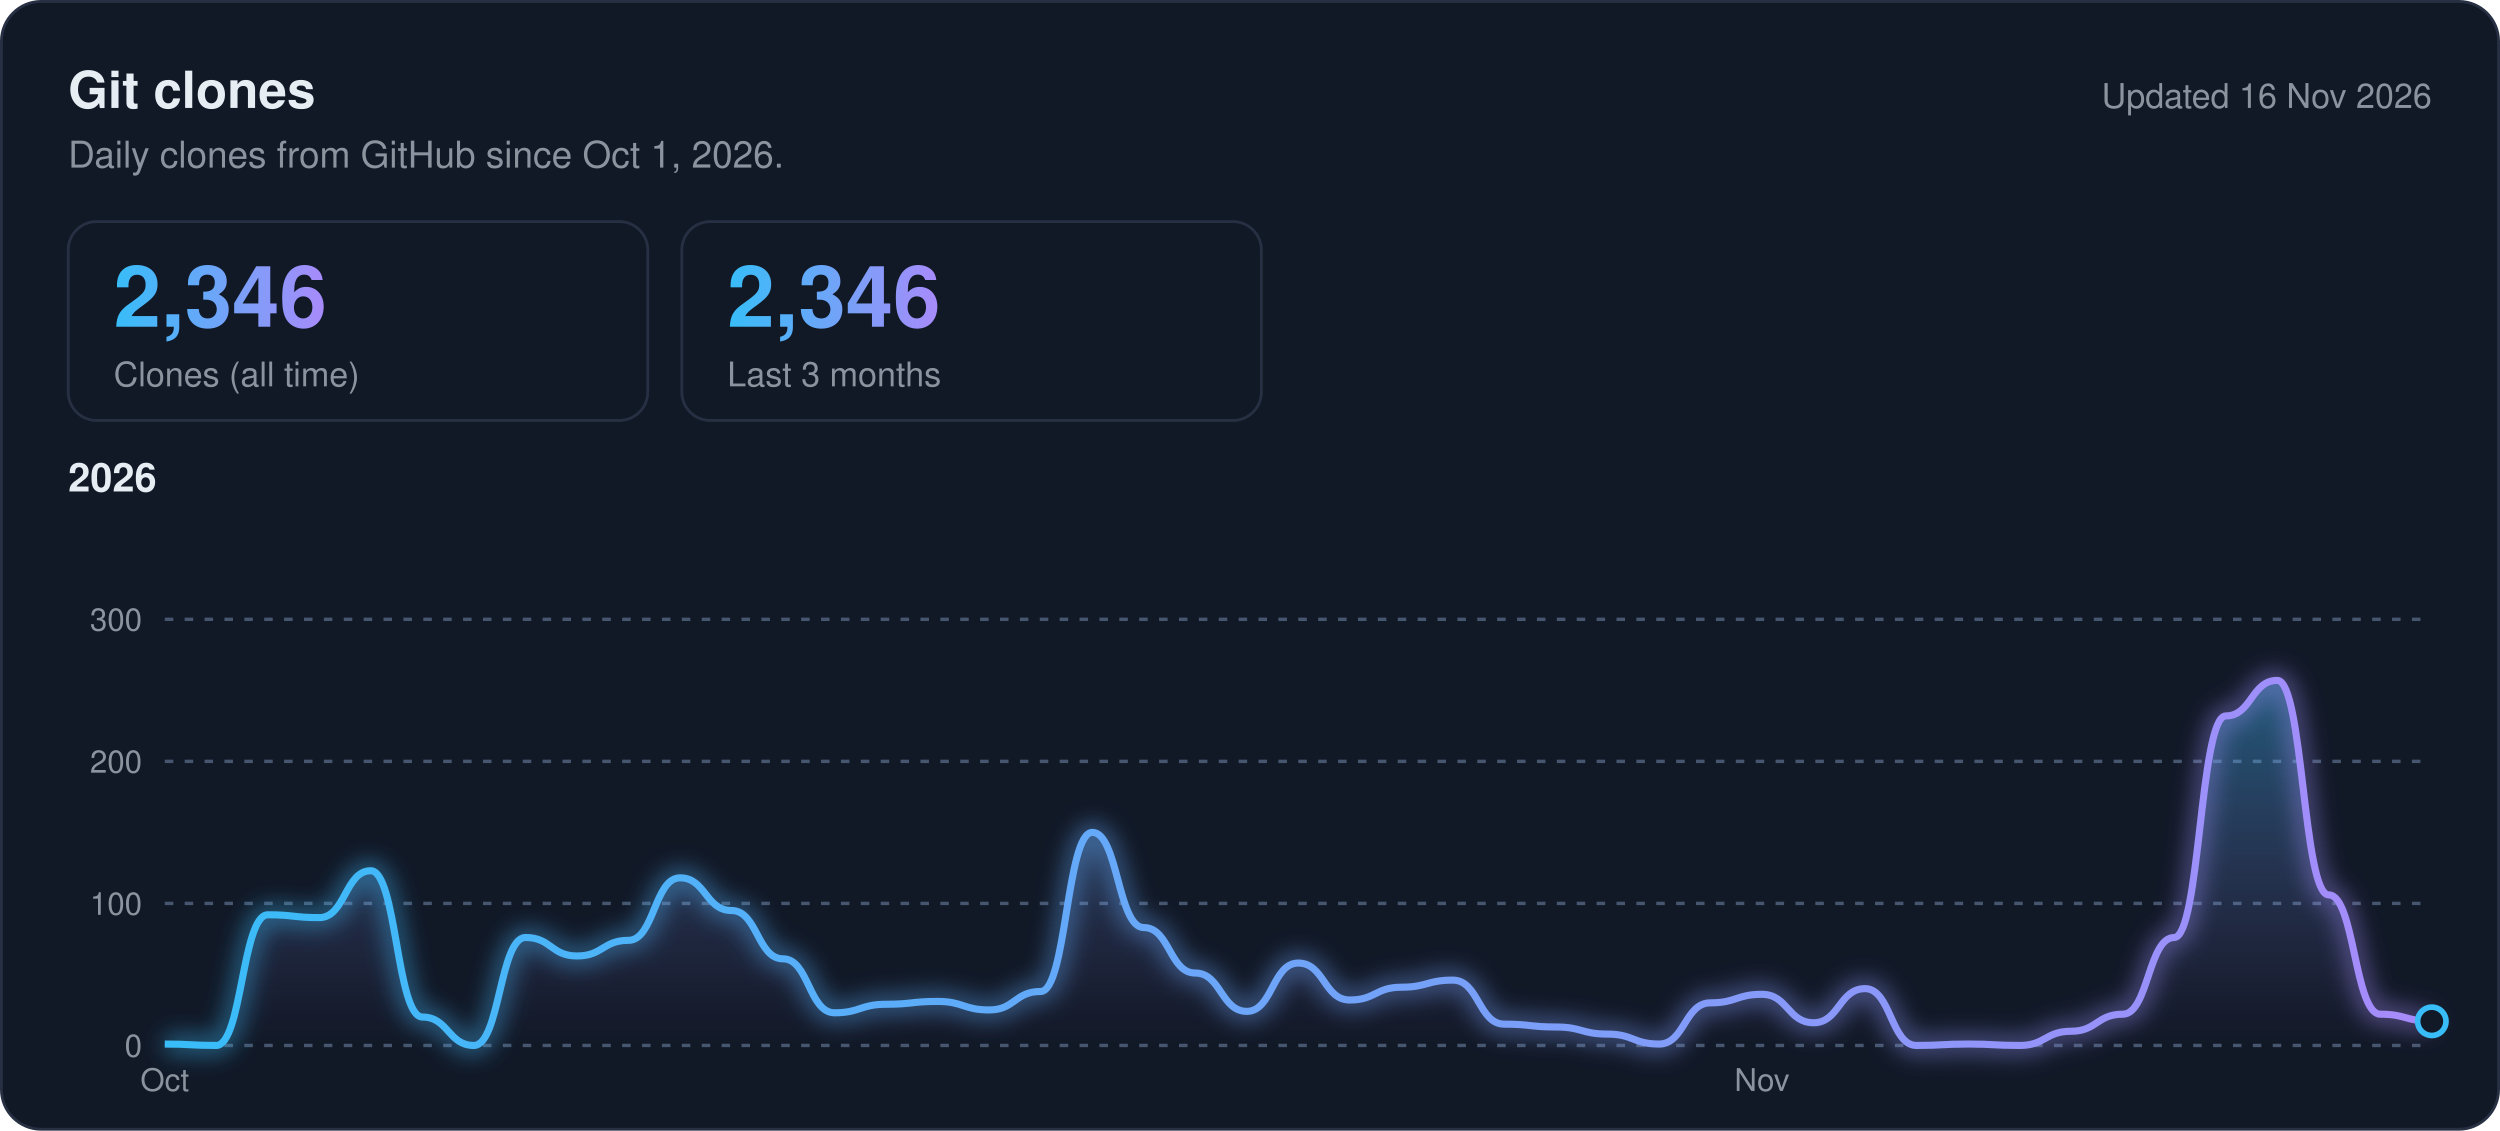
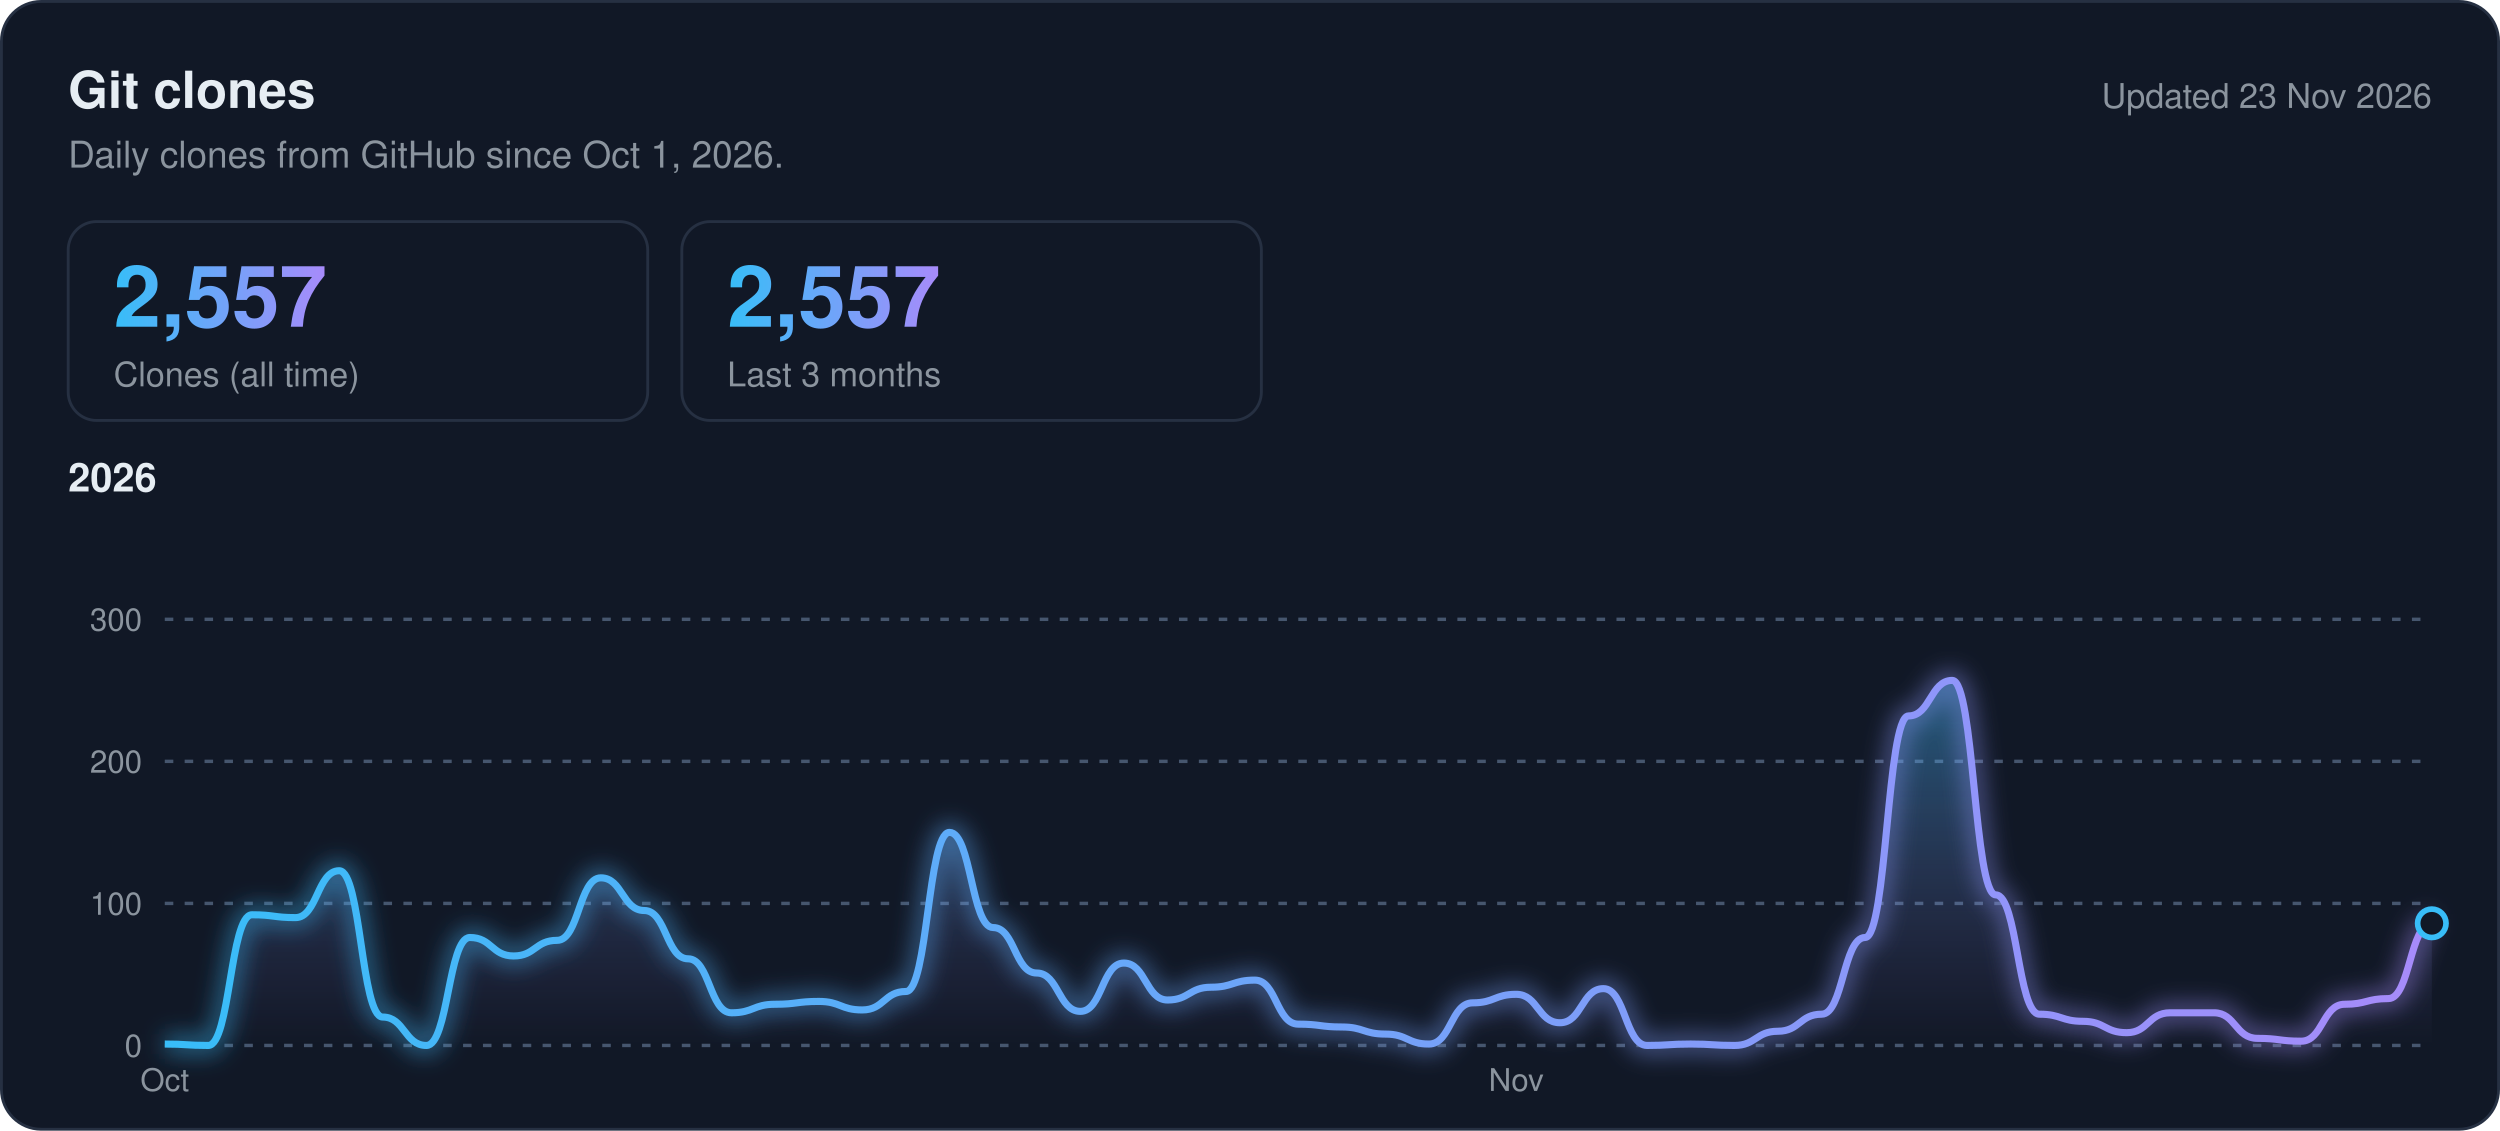
<svg xmlns="http://www.w3.org/2000/svg" viewBox="0 0 880 398" width="880" height="398" role="img" aria-label="Git clones" font-family="'Segoe UI', system-ui, -apple-system, Helvetica, Arial, sans-serif">
  <style>@keyframes draw{from{stroke-dasharray:1;stroke-dashoffset:1}to{stroke-dasharray:1;stroke-dashoffset:0}}@keyframes fade{from{opacity:0}}.ln,.gw{animation:draw 2.2s ease-out .2s backwards}.fd{animation:fade 1.4s ease 1.2s backwards}@media (prefers-reduced-motion:reduce){.lwv{display:none}}@media (prefers-reduced-motion:reduce){*{animation:none!important}}</style>
  <defs>
    <linearGradient id="lg" x1="0" x2="1">
      <stop offset="0" stop-color="#38bdf8" />
      <stop offset="1" stop-color="#a78bfa" />
    </linearGradient>
    <linearGradient id="ag" x1="0" x2="0" y1="0" y2="1">
      <stop offset="0" stop-color="#38bdf8" stop-opacity=".4" />
      <stop offset="1" stop-color="#a78bfa" stop-opacity="0" />
    </linearGradient>
    <filter id="gw" x="-5%" y="-30%" width="110%" height="160%">
      <feGaussianBlur stdDeviation="4" />
    </filter>
    <linearGradient id="wv0" gradientUnits="userSpaceOnUse" x1="0" y1="0" x2="880" y2="0" gradientTransform="translate(-20,0)">
      <stop offset="0" stop-color="#fff" stop-opacity="0" />
      <stop offset=".04" stop-color="#fff" stop-opacity="0" />
      <stop offset=".08" stop-color="#fff" stop-opacity="1" />
      <stop offset=".086" stop-color="#fff" stop-opacity="0" />
      <stop offset="1" stop-color="#fff" stop-opacity="0" />
      <animateTransform attributeName="gradientTransform" type="translate" values="-20 0;825 0" keyTimes="0;1" dur="8s" begin="2.4s" repeatCount="indefinite" />
    </linearGradient>
  </defs>
  <rect x=".5" y=".5" width="879" height="397" rx="14" fill="#111826" stroke="#263042" />
  <text x="24" y="38" font-size="18" font-weight="700" fill="#e6edf3">Git clones</text>
  <text x="24" y="59" font-size="13" fill="#8b949e">Daily clones from GitHub since Oct 1, 2026.</text>
-   <text x="856" y="38" font-size="12" fill="#8b949e" text-anchor="end">Updated 16 Nov 2026</text>
+   <text x="856" y="38" font-size="12" fill="#8b949e" text-anchor="end">Updated 23 Nov 2026</text>
  <rect x="24" y="78" width="204" height="70" rx="10" fill="none" stroke="#263042" />
-   <text x="40" y="115" font-size="30" font-weight="700" fill="url(#lg)">2,346</text>
+   <text x="40" y="115" font-size="30" font-weight="700" fill="url(#lg)">2,557</text>
  <text x="40" y="136" font-size="12" fill="#8b949e">Clones (all time)</text>
  <rect x="240" y="78" width="204" height="70" rx="10" fill="none" stroke="#263042" />
-   <text x="256" y="115" font-size="30" font-weight="700" fill="url(#lg)">2,346</text>
+   <text x="256" y="115" font-size="30" font-weight="700" fill="url(#lg)">2,557</text>
  <text x="256" y="136" font-size="12" fill="#8b949e">Last 3 months</text>
  <text x="24" y="173" font-size="14" font-weight="700" fill="#e6edf3">2026</text>
  <line x1="58" x2="856" y1="368.0" y2="368.0" stroke="#46566e" stroke-width="1.2" stroke-dasharray="3 4" />
  <text x="50" y="372.0" font-size="11" fill="#8b949e" text-anchor="end">0</text>
  <line x1="58" x2="856" y1="318.0" y2="318.0" stroke="#46566e" stroke-width="1.2" stroke-dasharray="3 4" />
  <text x="50" y="322.0" font-size="11" fill="#8b949e" text-anchor="end">100</text>
  <line x1="58" x2="856" y1="268.0" y2="268.0" stroke="#46566e" stroke-width="1.2" stroke-dasharray="3 4" />
  <text x="50" y="272.0" font-size="11" fill="#8b949e" text-anchor="end">200</text>
  <line x1="58" x2="856" y1="218.0" y2="218.0" stroke="#46566e" stroke-width="1.2" stroke-dasharray="3 4" />
  <text x="50" y="222.0" font-size="11" fill="#8b949e" text-anchor="end">300</text>
  <text x="58.0" y="384" font-size="11" fill="#8b949e" text-anchor="middle">Oct</text>
-   <text x="620.2" y="384" font-size="11" fill="#8b949e" text-anchor="middle">Nov</text>
-   <path class="fd" d="M58.0,367.5C67.1,367.5 67.1,368.0 76.1,368.0C85.2,368.0 85.2,322.0 94.3,322.0C103.3,322.0 103.3,323.0 112.4,323.0C121.5,323.0 121.5,306.5 130.5,306.5C139.6,306.5 139.6,358.0 148.7,358.0C157.8,358.0 157.8,368.0 166.8,368.0C175.9,368.0 175.9,330.0 185.0,330.0C194.0,330.0 194.0,336.5 203.1,336.5C212.2,336.5 212.2,331.0 221.2,331.0C230.3,331.0 230.3,309.0 239.4,309.0C248.4,309.0 248.4,320.5 257.5,320.5C266.6,320.5 266.6,337.5 275.6,337.5C284.7,337.5 284.7,356.5 293.8,356.5C302.8,356.5 302.8,353.5 311.9,353.5C321.0,353.5 321.0,352.5 330.0,352.5C339.1,352.5 339.1,355.5 348.2,355.5C357.2,355.5 357.2,349.0 366.3,349.0C375.4,349.0 375.4,293.0 384.5,293.0C393.5,293.0 393.5,326.5 402.6,326.5C411.7,326.5 411.7,342.5 420.7,342.5C429.8,342.5 429.8,356.0 438.9,356.0C447.9,356.0 447.9,339.0 457.0,339.0C466.1,339.0 466.1,352.0 475.1,352.0C484.2,352.0 484.2,347.5 493.3,347.5C502.3,347.5 502.3,345.0 511.4,345.0C520.5,345.0 520.5,360.5 529.5,360.5C538.6,360.5 538.6,361.5 547.7,361.5C556.8,361.5 556.8,364.0 565.8,364.0C574.9,364.0 574.9,367.5 584.0,367.5C593.0,367.5 593.0,353.0 602.1,353.0C611.2,353.0 611.2,350.0 620.2,350.0C629.3,350.0 629.3,360.0 638.4,360.0C647.4,360.0 647.4,348.0 656.5,348.0C665.6,348.0 665.6,368.0 674.6,368.0C683.7,368.0 683.7,367.5 692.8,367.5C701.8,367.5 701.8,368.0 710.9,368.0C720.0,368.0 720.0,363.0 729.0,363.0C738.1,363.0 738.1,357.0 747.2,357.0C756.2,357.0 756.2,330.0 765.3,330.0C774.4,330.0 774.4,252.0 783.5,252.0C792.5,252.0 792.5,239.5 801.6,239.5C810.7,239.5 810.7,315.0 819.7,315.0C828.8,315.0 828.8,357.0 837.9,357.0C846.9,357.0 846.9,359.5 856.0,359.5L856.0,368.0L58.0,368.0Z" fill="url(#ag)" style="animation-delay:1.20s" />
-   <path class="gw" d="M58.0,367.5C67.1,367.5 67.1,368.0 76.1,368.0C85.2,368.0 85.2,322.0 94.3,322.0C103.3,322.0 103.3,323.0 112.4,323.0C121.5,323.0 121.5,306.5 130.5,306.5C139.6,306.5 139.6,358.0 148.7,358.0C157.8,358.0 157.8,368.0 166.8,368.0C175.9,368.0 175.9,330.0 185.0,330.0C194.0,330.0 194.0,336.5 203.1,336.5C212.2,336.5 212.2,331.0 221.2,331.0C230.3,331.0 230.3,309.0 239.4,309.0C248.4,309.0 248.4,320.5 257.5,320.5C266.6,320.5 266.6,337.5 275.6,337.5C284.7,337.5 284.7,356.5 293.8,356.5C302.8,356.5 302.8,353.5 311.9,353.5C321.0,353.5 321.0,352.5 330.0,352.5C339.1,352.5 339.1,355.5 348.2,355.5C357.2,355.5 357.2,349.0 366.3,349.0C375.4,349.0 375.4,293.0 384.5,293.0C393.5,293.0 393.5,326.5 402.6,326.5C411.7,326.5 411.7,342.5 420.7,342.5C429.8,342.5 429.8,356.0 438.9,356.0C447.9,356.0 447.9,339.0 457.0,339.0C466.1,339.0 466.1,352.0 475.1,352.0C484.2,352.0 484.2,347.5 493.3,347.5C502.3,347.5 502.3,345.0 511.4,345.0C520.5,345.0 520.5,360.5 529.5,360.5C538.6,360.5 538.6,361.5 547.7,361.5C556.8,361.5 556.8,364.0 565.8,364.0C574.9,364.0 574.9,367.5 584.0,367.5C593.0,367.5 593.0,353.0 602.1,353.0C611.2,353.0 611.2,350.0 620.2,350.0C629.3,350.0 629.3,360.0 638.4,360.0C647.4,360.0 647.4,348.0 656.5,348.0C665.6,348.0 665.6,368.0 674.6,368.0C683.7,368.0 683.7,367.5 692.8,367.5C701.8,367.5 701.8,368.0 710.9,368.0C720.0,368.0 720.0,363.0 729.0,363.0C738.1,363.0 738.1,357.0 747.2,357.0C756.2,357.0 756.2,330.0 765.3,330.0C774.4,330.0 774.4,252.0 783.5,252.0C792.5,252.0 792.5,239.5 801.6,239.5C810.7,239.5 810.7,315.0 819.7,315.0C828.8,315.0 828.8,357.0 837.9,357.0C846.9,357.0 846.9,359.5 856.0,359.5" pathLength="1" fill="none" stroke="url(#lg)" stroke-width="7" stroke-opacity=".45" filter="url(#gw)" style="animation-delay:0.20s" />
-   <path class="ln" d="M58.0,367.5C67.1,367.5 67.1,368.0 76.1,368.0C85.2,368.0 85.2,322.0 94.3,322.0C103.3,322.0 103.3,323.0 112.4,323.0C121.5,323.0 121.5,306.5 130.5,306.5C139.6,306.5 139.6,358.0 148.7,358.0C157.8,358.0 157.8,368.0 166.8,368.0C175.9,368.0 175.9,330.0 185.0,330.0C194.0,330.0 194.0,336.5 203.1,336.5C212.2,336.5 212.2,331.0 221.2,331.0C230.3,331.0 230.3,309.0 239.4,309.0C248.4,309.0 248.4,320.5 257.5,320.5C266.6,320.5 266.6,337.5 275.6,337.5C284.7,337.5 284.7,356.5 293.8,356.5C302.8,356.5 302.8,353.5 311.9,353.5C321.0,353.5 321.0,352.5 330.0,352.5C339.1,352.5 339.1,355.5 348.2,355.5C357.2,355.5 357.2,349.0 366.3,349.0C375.4,349.0 375.4,293.0 384.5,293.0C393.5,293.0 393.5,326.5 402.6,326.5C411.7,326.5 411.7,342.5 420.7,342.5C429.8,342.5 429.8,356.0 438.9,356.0C447.9,356.0 447.9,339.0 457.0,339.0C466.1,339.0 466.1,352.0 475.1,352.0C484.2,352.0 484.2,347.5 493.3,347.5C502.3,347.5 502.3,345.0 511.4,345.0C520.5,345.0 520.5,360.5 529.5,360.5C538.6,360.5 538.6,361.5 547.7,361.5C556.8,361.5 556.8,364.0 565.8,364.0C574.9,364.0 574.9,367.5 584.0,367.5C593.0,367.5 593.0,353.0 602.1,353.0C611.2,353.0 611.2,350.0 620.2,350.0C629.3,350.0 629.3,360.0 638.4,360.0C647.4,360.0 647.4,348.0 656.5,348.0C665.6,348.0 665.6,368.0 674.6,368.0C683.7,368.0 683.7,367.5 692.8,367.5C701.8,367.5 701.8,368.0 710.9,368.0C720.0,368.0 720.0,363.0 729.0,363.0C738.1,363.0 738.1,357.0 747.2,357.0C756.2,357.0 756.2,330.0 765.3,330.0C774.4,330.0 774.4,252.0 783.5,252.0C792.5,252.0 792.5,239.5 801.6,239.5C810.7,239.5 810.7,315.0 819.7,315.0C828.8,315.0 828.8,357.0 837.9,357.0C846.9,357.0 846.9,359.5 856.0,359.5" pathLength="1" fill="none" stroke="url(#lg)" stroke-width="2.5" stroke-linejoin="round" style="animation-delay:0.20s" />
-   <path class="lwv" d="M58.0,367.5C67.1,367.5 67.1,368.0 76.1,368.0C85.2,368.0 85.2,322.0 94.3,322.0C103.3,322.0 103.3,323.0 112.4,323.0C121.5,323.0 121.5,306.5 130.5,306.5C139.6,306.5 139.6,358.0 148.7,358.0C157.8,358.0 157.8,368.0 166.8,368.0C175.9,368.0 175.9,330.0 185.0,330.0C194.0,330.0 194.0,336.5 203.1,336.5C212.2,336.5 212.2,331.0 221.2,331.0C230.3,331.0 230.3,309.0 239.4,309.0C248.4,309.0 248.4,320.5 257.5,320.5C266.6,320.5 266.6,337.5 275.6,337.5C284.7,337.5 284.7,356.5 293.8,356.5C302.8,356.5 302.8,353.5 311.9,353.5C321.0,353.5 321.0,352.5 330.0,352.5C339.1,352.5 339.1,355.5 348.2,355.5C357.2,355.5 357.2,349.0 366.3,349.0C375.4,349.0 375.4,293.0 384.5,293.0C393.5,293.0 393.5,326.5 402.6,326.5C411.7,326.5 411.7,342.5 420.7,342.5C429.8,342.5 429.8,356.0 438.9,356.0C447.9,356.0 447.9,339.0 457.0,339.0C466.1,339.0 466.1,352.0 475.1,352.0C484.2,352.0 484.2,347.5 493.3,347.5C502.3,347.5 502.3,345.0 511.4,345.0C520.5,345.0 520.5,360.5 529.5,360.5C538.6,360.5 538.6,361.5 547.7,361.5C556.8,361.5 556.8,364.0 565.8,364.0C574.9,364.0 574.9,367.5 584.0,367.5C593.0,367.5 593.0,353.0 602.1,353.0C611.2,353.0 611.2,350.0 620.2,350.0C629.3,350.0 629.3,360.0 638.4,360.0C647.4,360.0 647.4,348.0 656.5,348.0C665.6,348.0 665.6,368.0 674.6,368.0C683.7,368.0 683.7,367.5 692.8,367.5C701.8,367.5 701.8,368.0 710.9,368.0C720.0,368.0 720.0,363.0 729.0,363.0C738.1,363.0 738.1,357.0 747.2,357.0C756.2,357.0 756.2,330.0 765.3,330.0C774.4,330.0 774.4,252.0 783.5,252.0C792.5,252.0 792.5,239.5 801.6,239.5C810.7,239.5 810.7,315.0 819.7,315.0C828.8,315.0 828.8,357.0 837.9,357.0C846.9,357.0 846.9,359.5 856.0,359.5" fill="none" stroke="url(#wv0)" stroke-width="5.5" stroke-linecap="round" filter="url(#gw)" />
-   <path class="lwv" d="M58.0,367.5C67.1,367.5 67.1,368.0 76.1,368.0C85.2,368.0 85.2,322.0 94.3,322.0C103.3,322.0 103.3,323.0 112.4,323.0C121.5,323.0 121.5,306.5 130.5,306.5C139.6,306.5 139.6,358.0 148.7,358.0C157.8,358.0 157.8,368.0 166.8,368.0C175.9,368.0 175.9,330.0 185.0,330.0C194.0,330.0 194.0,336.5 203.1,336.5C212.2,336.5 212.2,331.0 221.2,331.0C230.3,331.0 230.3,309.0 239.4,309.0C248.4,309.0 248.4,320.5 257.5,320.5C266.6,320.5 266.6,337.5 275.6,337.5C284.7,337.5 284.7,356.5 293.8,356.5C302.8,356.5 302.8,353.5 311.9,353.5C321.0,353.5 321.0,352.5 330.0,352.5C339.1,352.5 339.1,355.5 348.2,355.5C357.2,355.5 357.2,349.0 366.3,349.0C375.4,349.0 375.4,293.0 384.5,293.0C393.5,293.0 393.5,326.5 402.6,326.5C411.7,326.5 411.7,342.5 420.7,342.5C429.8,342.5 429.8,356.0 438.9,356.0C447.9,356.0 447.9,339.0 457.0,339.0C466.1,339.0 466.1,352.0 475.1,352.0C484.2,352.0 484.2,347.5 493.3,347.5C502.3,347.5 502.3,345.0 511.4,345.0C520.5,345.0 520.5,360.5 529.5,360.5C538.6,360.5 538.6,361.5 547.7,361.5C556.8,361.5 556.8,364.0 565.8,364.0C574.9,364.0 574.9,367.5 584.0,367.5C593.0,367.5 593.0,353.0 602.1,353.0C611.2,353.0 611.2,350.0 620.2,350.0C629.3,350.0 629.3,360.0 638.4,360.0C647.4,360.0 647.4,348.0 656.5,348.0C665.6,348.0 665.6,368.0 674.6,368.0C683.7,368.0 683.7,367.5 692.8,367.5C701.8,367.5 701.8,368.0 710.9,368.0C720.0,368.0 720.0,363.0 729.0,363.0C738.1,363.0 738.1,357.0 747.2,357.0C756.2,357.0 756.2,330.0 765.3,330.0C774.4,330.0 774.4,252.0 783.5,252.0C792.5,252.0 792.5,239.5 801.6,239.5C810.7,239.5 810.7,315.0 819.7,315.0C828.8,315.0 828.8,357.0 837.9,357.0C846.9,357.0 846.9,359.5 856.0,359.5" fill="none" stroke="url(#wv0)" stroke-width="2" stroke-linecap="round" />
-   <circle class="fd" cx="856.0" cy="359.5" r="5" fill="#111826" stroke="#38bdf8" stroke-width="2" style="animation-delay:1.20s" />
+   <text x="533.7" y="384" font-size="11" fill="#8b949e" text-anchor="middle">Nov</text>
+   <path class="fd" d="M58.0,367.5C65.7,367.5 65.7,368.0 73.3,368.0C81.0,368.0 81.0,322.0 88.7,322.0C96.4,322.0 96.4,323.0 104.0,323.0C111.7,323.0 111.7,306.5 119.4,306.5C127.1,306.5 127.1,358.0 134.7,358.0C142.4,358.0 142.4,368.0 150.1,368.0C157.8,368.0 157.8,330.0 165.4,330.0C173.1,330.0 173.1,336.5 180.8,336.5C188.4,336.5 188.4,331.0 196.1,331.0C203.8,331.0 203.8,309.0 211.5,309.0C219.1,309.0 219.1,320.5 226.8,320.5C234.5,320.5 234.5,337.5 242.2,337.5C249.8,337.5 249.8,356.5 257.5,356.5C265.2,356.5 265.2,353.5 272.8,353.5C280.5,353.5 280.5,352.5 288.2,352.5C295.9,352.5 295.9,355.5 303.5,355.5C311.2,355.5 311.2,349.0 318.9,349.0C326.6,349.0 326.6,293.0 334.2,293.0C341.9,293.0 341.9,326.5 349.6,326.5C357.2,326.5 357.2,342.5 364.9,342.5C372.6,342.5 372.6,356.0 380.3,356.0C387.9,356.0 387.9,339.0 395.6,339.0C403.3,339.0 403.3,352.0 411.0,352.0C418.6,352.0 418.6,347.5 426.3,347.5C434.0,347.5 434.0,345.0 441.7,345.0C449.3,345.0 449.3,360.5 457.0,360.5C464.7,360.5 464.7,361.5 472.3,361.5C480.0,361.5 480.0,364.0 487.7,364.0C495.4,364.0 495.4,367.5 503.0,367.5C510.7,367.5 510.7,353.0 518.4,353.0C526.1,353.0 526.1,350.0 533.7,350.0C541.4,350.0 541.4,360.0 549.1,360.0C556.8,360.0 556.8,348.0 564.4,348.0C572.1,348.0 572.1,368.0 579.8,368.0C587.4,368.0 587.4,367.5 595.1,367.5C602.8,367.5 602.8,368.0 610.5,368.0C618.1,368.0 618.1,363.0 625.8,363.0C633.5,363.0 633.5,357.0 641.2,357.0C648.8,357.0 648.8,330.0 656.5,330.0C664.2,330.0 664.2,252.0 671.8,252.0C679.5,252.0 679.5,239.5 687.2,239.5C694.9,239.5 694.9,315.0 702.5,315.0C710.2,315.0 710.2,357.0 717.9,357.0C725.6,357.0 725.6,359.5 733.2,359.5C740.9,359.5 740.9,363.5 748.6,363.5C756.2,363.5 756.2,356.5 763.9,356.5C771.6,356.5 771.6,356.5 779.3,356.5C786.9,356.5 786.9,365.5 794.6,365.5C802.3,365.5 802.3,366.5 810.0,366.5C817.6,366.5 817.6,353.5 825.3,353.5C833.0,353.5 833.0,351.5 840.7,351.5C848.3,351.5 848.3,325.0 856.0,325.0L856.0,368.0L58.0,368.0Z" fill="url(#ag)" style="animation-delay:1.20s" />
+   <path class="gw" d="M58.0,367.5C65.7,367.5 65.7,368.0 73.3,368.0C81.0,368.0 81.0,322.0 88.7,322.0C96.4,322.0 96.4,323.0 104.0,323.0C111.7,323.0 111.7,306.5 119.4,306.5C127.1,306.5 127.1,358.0 134.7,358.0C142.4,358.0 142.4,368.0 150.1,368.0C157.8,368.0 157.8,330.0 165.4,330.0C173.1,330.0 173.1,336.5 180.8,336.5C188.4,336.5 188.4,331.0 196.1,331.0C203.8,331.0 203.8,309.0 211.5,309.0C219.1,309.0 219.1,320.5 226.8,320.5C234.5,320.5 234.5,337.5 242.2,337.5C249.8,337.5 249.8,356.5 257.5,356.5C265.2,356.5 265.2,353.5 272.8,353.5C280.5,353.5 280.5,352.5 288.2,352.5C295.9,352.5 295.9,355.5 303.5,355.5C311.2,355.5 311.2,349.0 318.9,349.0C326.6,349.0 326.6,293.0 334.2,293.0C341.9,293.0 341.9,326.5 349.6,326.5C357.2,326.5 357.2,342.5 364.9,342.5C372.6,342.5 372.6,356.0 380.3,356.0C387.9,356.0 387.9,339.0 395.6,339.0C403.3,339.0 403.3,352.0 411.0,352.0C418.6,352.0 418.6,347.5 426.3,347.5C434.0,347.5 434.0,345.0 441.7,345.0C449.3,345.0 449.3,360.5 457.0,360.5C464.7,360.5 464.7,361.5 472.3,361.5C480.0,361.5 480.0,364.0 487.7,364.0C495.4,364.0 495.4,367.5 503.0,367.5C510.7,367.5 510.7,353.0 518.4,353.0C526.1,353.0 526.1,350.0 533.7,350.0C541.4,350.0 541.4,360.0 549.1,360.0C556.8,360.0 556.8,348.0 564.4,348.0C572.1,348.0 572.1,368.0 579.8,368.0C587.4,368.0 587.4,367.5 595.1,367.5C602.8,367.5 602.8,368.0 610.5,368.0C618.1,368.0 618.1,363.0 625.8,363.0C633.5,363.0 633.5,357.0 641.2,357.0C648.8,357.0 648.8,330.0 656.5,330.0C664.2,330.0 664.2,252.0 671.8,252.0C679.5,252.0 679.5,239.5 687.2,239.5C694.9,239.5 694.9,315.0 702.5,315.0C710.2,315.0 710.2,357.0 717.9,357.0C725.6,357.0 725.6,359.5 733.2,359.5C740.9,359.5 740.9,363.5 748.6,363.5C756.2,363.5 756.2,356.5 763.9,356.5C771.6,356.5 771.6,356.5 779.3,356.5C786.9,356.5 786.9,365.5 794.6,365.5C802.3,365.5 802.3,366.5 810.0,366.5C817.6,366.5 817.6,353.5 825.3,353.5C833.0,353.5 833.0,351.5 840.7,351.5C848.3,351.5 848.3,325.0 856.0,325.0" pathLength="1" fill="none" stroke="url(#lg)" stroke-width="7" stroke-opacity=".45" filter="url(#gw)" style="animation-delay:0.20s" />
+   <path class="ln" d="M58.0,367.5C65.7,367.5 65.7,368.0 73.3,368.0C81.0,368.0 81.0,322.0 88.7,322.0C96.4,322.0 96.4,323.0 104.0,323.0C111.7,323.0 111.7,306.5 119.4,306.5C127.1,306.5 127.1,358.0 134.7,358.0C142.4,358.0 142.4,368.0 150.1,368.0C157.8,368.0 157.8,330.0 165.4,330.0C173.1,330.0 173.1,336.5 180.8,336.5C188.4,336.5 188.4,331.0 196.1,331.0C203.8,331.0 203.8,309.0 211.5,309.0C219.1,309.0 219.1,320.5 226.8,320.5C234.5,320.5 234.5,337.5 242.2,337.5C249.8,337.5 249.8,356.5 257.5,356.5C265.2,356.5 265.2,353.5 272.8,353.5C280.5,353.5 280.5,352.5 288.2,352.5C295.9,352.5 295.9,355.5 303.5,355.5C311.2,355.5 311.2,349.0 318.9,349.0C326.6,349.0 326.6,293.0 334.2,293.0C341.9,293.0 341.9,326.5 349.6,326.5C357.2,326.5 357.2,342.5 364.9,342.5C372.6,342.5 372.6,356.0 380.3,356.0C387.9,356.0 387.9,339.0 395.6,339.0C403.3,339.0 403.3,352.0 411.0,352.0C418.6,352.0 418.6,347.5 426.3,347.5C434.0,347.5 434.0,345.0 441.7,345.0C449.3,345.0 449.3,360.5 457.0,360.5C464.7,360.5 464.7,361.5 472.3,361.5C480.0,361.5 480.0,364.0 487.7,364.0C495.4,364.0 495.4,367.5 503.0,367.5C510.7,367.5 510.7,353.0 518.4,353.0C526.1,353.0 526.1,350.0 533.7,350.0C541.4,350.0 541.4,360.0 549.1,360.0C556.8,360.0 556.8,348.0 564.4,348.0C572.1,348.0 572.1,368.0 579.8,368.0C587.4,368.0 587.4,367.5 595.1,367.5C602.8,367.5 602.8,368.0 610.5,368.0C618.1,368.0 618.1,363.0 625.8,363.0C633.5,363.0 633.5,357.0 641.2,357.0C648.8,357.0 648.8,330.0 656.5,330.0C664.2,330.0 664.2,252.0 671.8,252.0C679.5,252.0 679.5,239.5 687.2,239.5C694.9,239.5 694.9,315.0 702.5,315.0C710.2,315.0 710.2,357.0 717.9,357.0C725.6,357.0 725.6,359.5 733.2,359.5C740.9,359.5 740.9,363.5 748.6,363.5C756.2,363.5 756.2,356.5 763.9,356.5C771.6,356.5 771.6,356.5 779.3,356.5C786.9,356.5 786.9,365.5 794.6,365.5C802.3,365.5 802.3,366.5 810.0,366.5C817.6,366.5 817.6,353.5 825.3,353.5C833.0,353.5 833.0,351.5 840.7,351.5C848.3,351.5 848.3,325.0 856.0,325.0" pathLength="1" fill="none" stroke="url(#lg)" stroke-width="2.5" stroke-linejoin="round" style="animation-delay:0.20s" />
+   <path class="lwv" d="M58.0,367.5C65.7,367.5 65.7,368.0 73.3,368.0C81.0,368.0 81.0,322.0 88.7,322.0C96.4,322.0 96.4,323.0 104.0,323.0C111.7,323.0 111.7,306.5 119.4,306.5C127.1,306.5 127.1,358.0 134.7,358.0C142.4,358.0 142.4,368.0 150.1,368.0C157.8,368.0 157.8,330.0 165.4,330.0C173.1,330.0 173.1,336.5 180.8,336.5C188.4,336.5 188.4,331.0 196.1,331.0C203.8,331.0 203.8,309.0 211.5,309.0C219.1,309.0 219.1,320.5 226.8,320.5C234.5,320.5 234.5,337.5 242.2,337.5C249.8,337.5 249.8,356.5 257.5,356.5C265.2,356.5 265.2,353.5 272.8,353.5C280.5,353.5 280.5,352.5 288.2,352.5C295.9,352.5 295.9,355.5 303.5,355.5C311.2,355.5 311.2,349.0 318.9,349.0C326.6,349.0 326.6,293.0 334.2,293.0C341.9,293.0 341.9,326.5 349.6,326.5C357.2,326.5 357.2,342.5 364.9,342.5C372.6,342.5 372.6,356.0 380.3,356.0C387.9,356.0 387.9,339.0 395.6,339.0C403.3,339.0 403.3,352.0 411.0,352.0C418.6,352.0 418.6,347.5 426.3,347.5C434.0,347.5 434.0,345.0 441.7,345.0C449.3,345.0 449.3,360.5 457.0,360.5C464.7,360.5 464.7,361.5 472.3,361.5C480.0,361.5 480.0,364.0 487.7,364.0C495.4,364.0 495.4,367.5 503.0,367.5C510.7,367.5 510.7,353.0 518.4,353.0C526.1,353.0 526.1,350.0 533.7,350.0C541.4,350.0 541.4,360.0 549.1,360.0C556.8,360.0 556.8,348.0 564.4,348.0C572.1,348.0 572.1,368.0 579.8,368.0C587.4,368.0 587.4,367.5 595.1,367.5C602.8,367.5 602.8,368.0 610.5,368.0C618.1,368.0 618.1,363.0 625.8,363.0C633.5,363.0 633.5,357.0 641.2,357.0C648.8,357.0 648.8,330.0 656.5,330.0C664.2,330.0 664.2,252.0 671.8,252.0C679.5,252.0 679.5,239.5 687.2,239.5C694.9,239.5 694.9,315.0 702.5,315.0C710.2,315.0 710.2,357.0 717.9,357.0C725.6,357.0 725.6,359.5 733.2,359.5C740.9,359.5 740.9,363.5 748.6,363.5C756.2,363.5 756.2,356.5 763.9,356.5C771.6,356.5 771.6,356.5 779.3,356.5C786.9,356.5 786.9,365.5 794.6,365.5C802.3,365.5 802.3,366.5 810.0,366.5C817.6,366.5 817.6,353.5 825.3,353.5C833.0,353.5 833.0,351.5 840.7,351.5C848.3,351.5 848.3,325.0 856.0,325.0" fill="none" stroke="url(#wv0)" stroke-width="5.5" stroke-linecap="round" filter="url(#gw)" />
+   <path class="lwv" d="M58.0,367.5C65.7,367.5 65.7,368.0 73.3,368.0C81.0,368.0 81.0,322.0 88.7,322.0C96.4,322.0 96.4,323.0 104.0,323.0C111.7,323.0 111.7,306.5 119.4,306.5C127.1,306.5 127.1,358.0 134.7,358.0C142.4,358.0 142.4,368.0 150.1,368.0C157.8,368.0 157.8,330.0 165.4,330.0C173.1,330.0 173.1,336.5 180.8,336.5C188.4,336.5 188.4,331.0 196.1,331.0C203.8,331.0 203.8,309.0 211.5,309.0C219.1,309.0 219.1,320.5 226.8,320.5C234.5,320.5 234.5,337.5 242.2,337.5C249.8,337.5 249.8,356.5 257.5,356.5C265.2,356.5 265.2,353.5 272.8,353.5C280.5,353.5 280.5,352.5 288.2,352.5C295.9,352.5 295.9,355.5 303.5,355.5C311.2,355.5 311.2,349.0 318.9,349.0C326.6,349.0 326.6,293.0 334.2,293.0C341.9,293.0 341.9,326.5 349.6,326.5C357.2,326.5 357.2,342.5 364.9,342.5C372.6,342.5 372.6,356.0 380.3,356.0C387.9,356.0 387.9,339.0 395.6,339.0C403.3,339.0 403.3,352.0 411.0,352.0C418.6,352.0 418.6,347.5 426.3,347.5C434.0,347.5 434.0,345.0 441.7,345.0C449.3,345.0 449.3,360.5 457.0,360.5C464.7,360.5 464.7,361.5 472.3,361.5C480.0,361.5 480.0,364.0 487.7,364.0C495.4,364.0 495.4,367.5 503.0,367.5C510.7,367.5 510.7,353.0 518.4,353.0C526.1,353.0 526.1,350.0 533.7,350.0C541.4,350.0 541.4,360.0 549.1,360.0C556.8,360.0 556.8,348.0 564.4,348.0C572.1,348.0 572.1,368.0 579.8,368.0C587.4,368.0 587.4,367.5 595.1,367.5C602.8,367.5 602.8,368.0 610.5,368.0C618.1,368.0 618.1,363.0 625.8,363.0C633.5,363.0 633.5,357.0 641.2,357.0C648.8,357.0 648.8,330.0 656.5,330.0C664.2,330.0 664.2,252.0 671.8,252.0C679.5,252.0 679.5,239.5 687.2,239.5C694.9,239.5 694.9,315.0 702.5,315.0C710.2,315.0 710.2,357.0 717.9,357.0C725.6,357.0 725.6,359.5 733.2,359.5C740.9,359.5 740.9,363.5 748.6,363.5C756.2,363.5 756.2,356.5 763.9,356.5C771.6,356.5 771.6,356.5 779.3,356.5C786.9,356.5 786.9,365.5 794.6,365.5C802.3,365.5 802.3,366.5 810.0,366.5C817.6,366.5 817.6,353.5 825.3,353.5C833.0,353.5 833.0,351.5 840.7,351.5C848.3,351.5 848.3,325.0 856.0,325.0" fill="none" stroke="url(#wv0)" stroke-width="2" stroke-linecap="round" />
+   <circle class="fd" cx="856.0" cy="325.0" r="5" fill="#111826" stroke="#38bdf8" stroke-width="2" style="animation-delay:1.20s" />
</svg>
